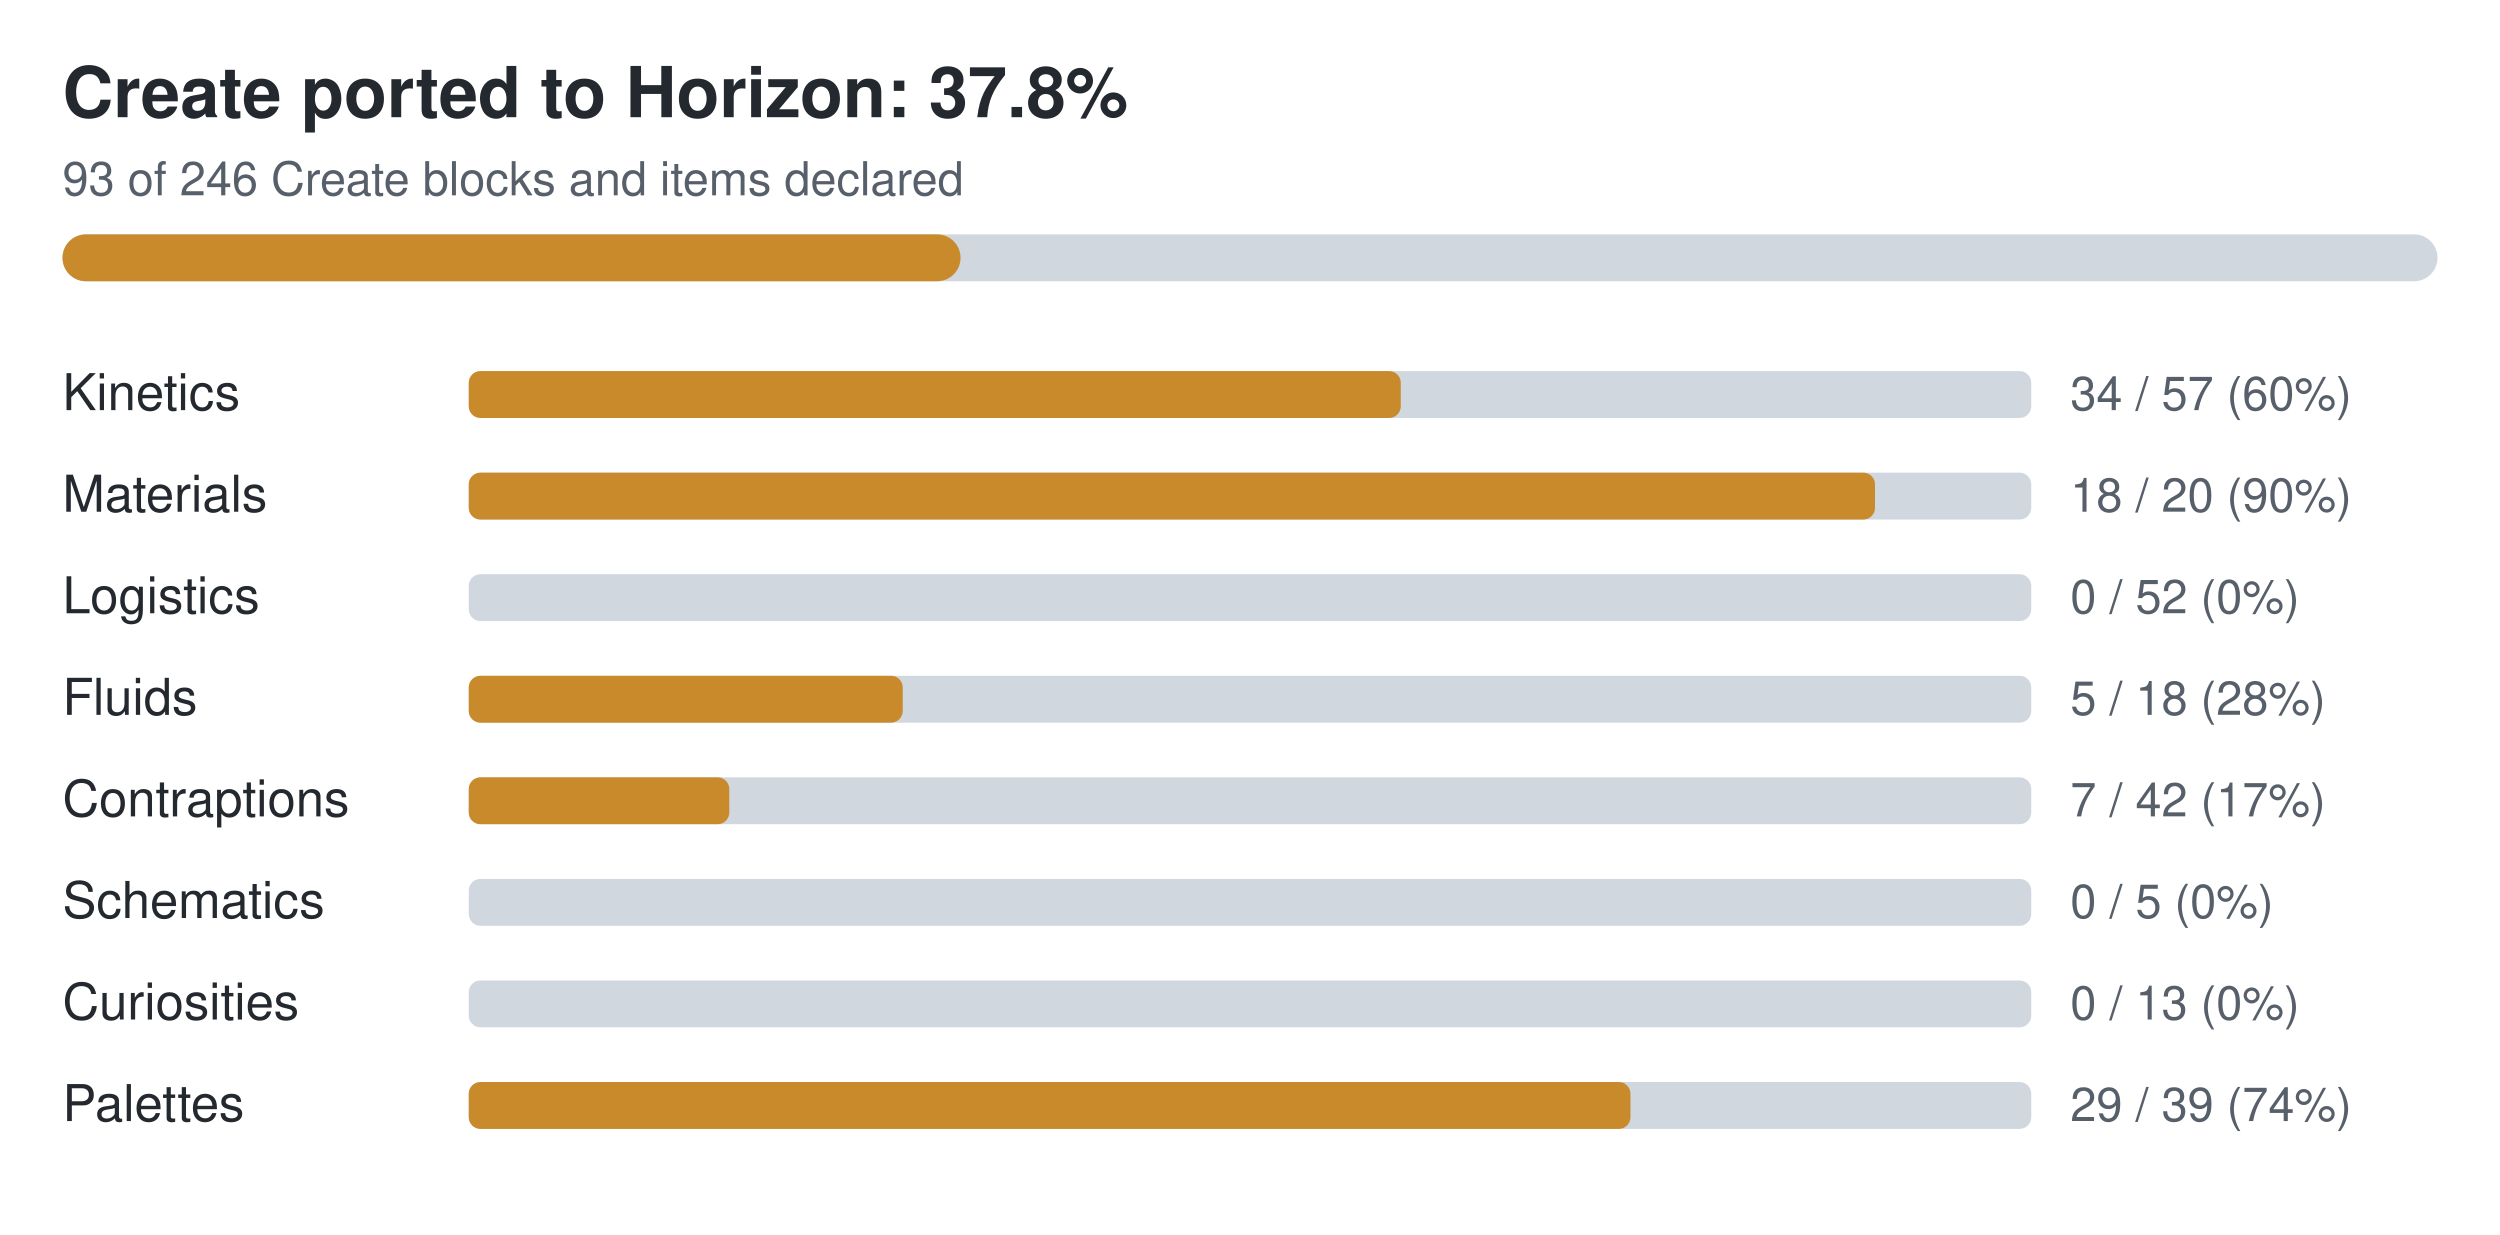
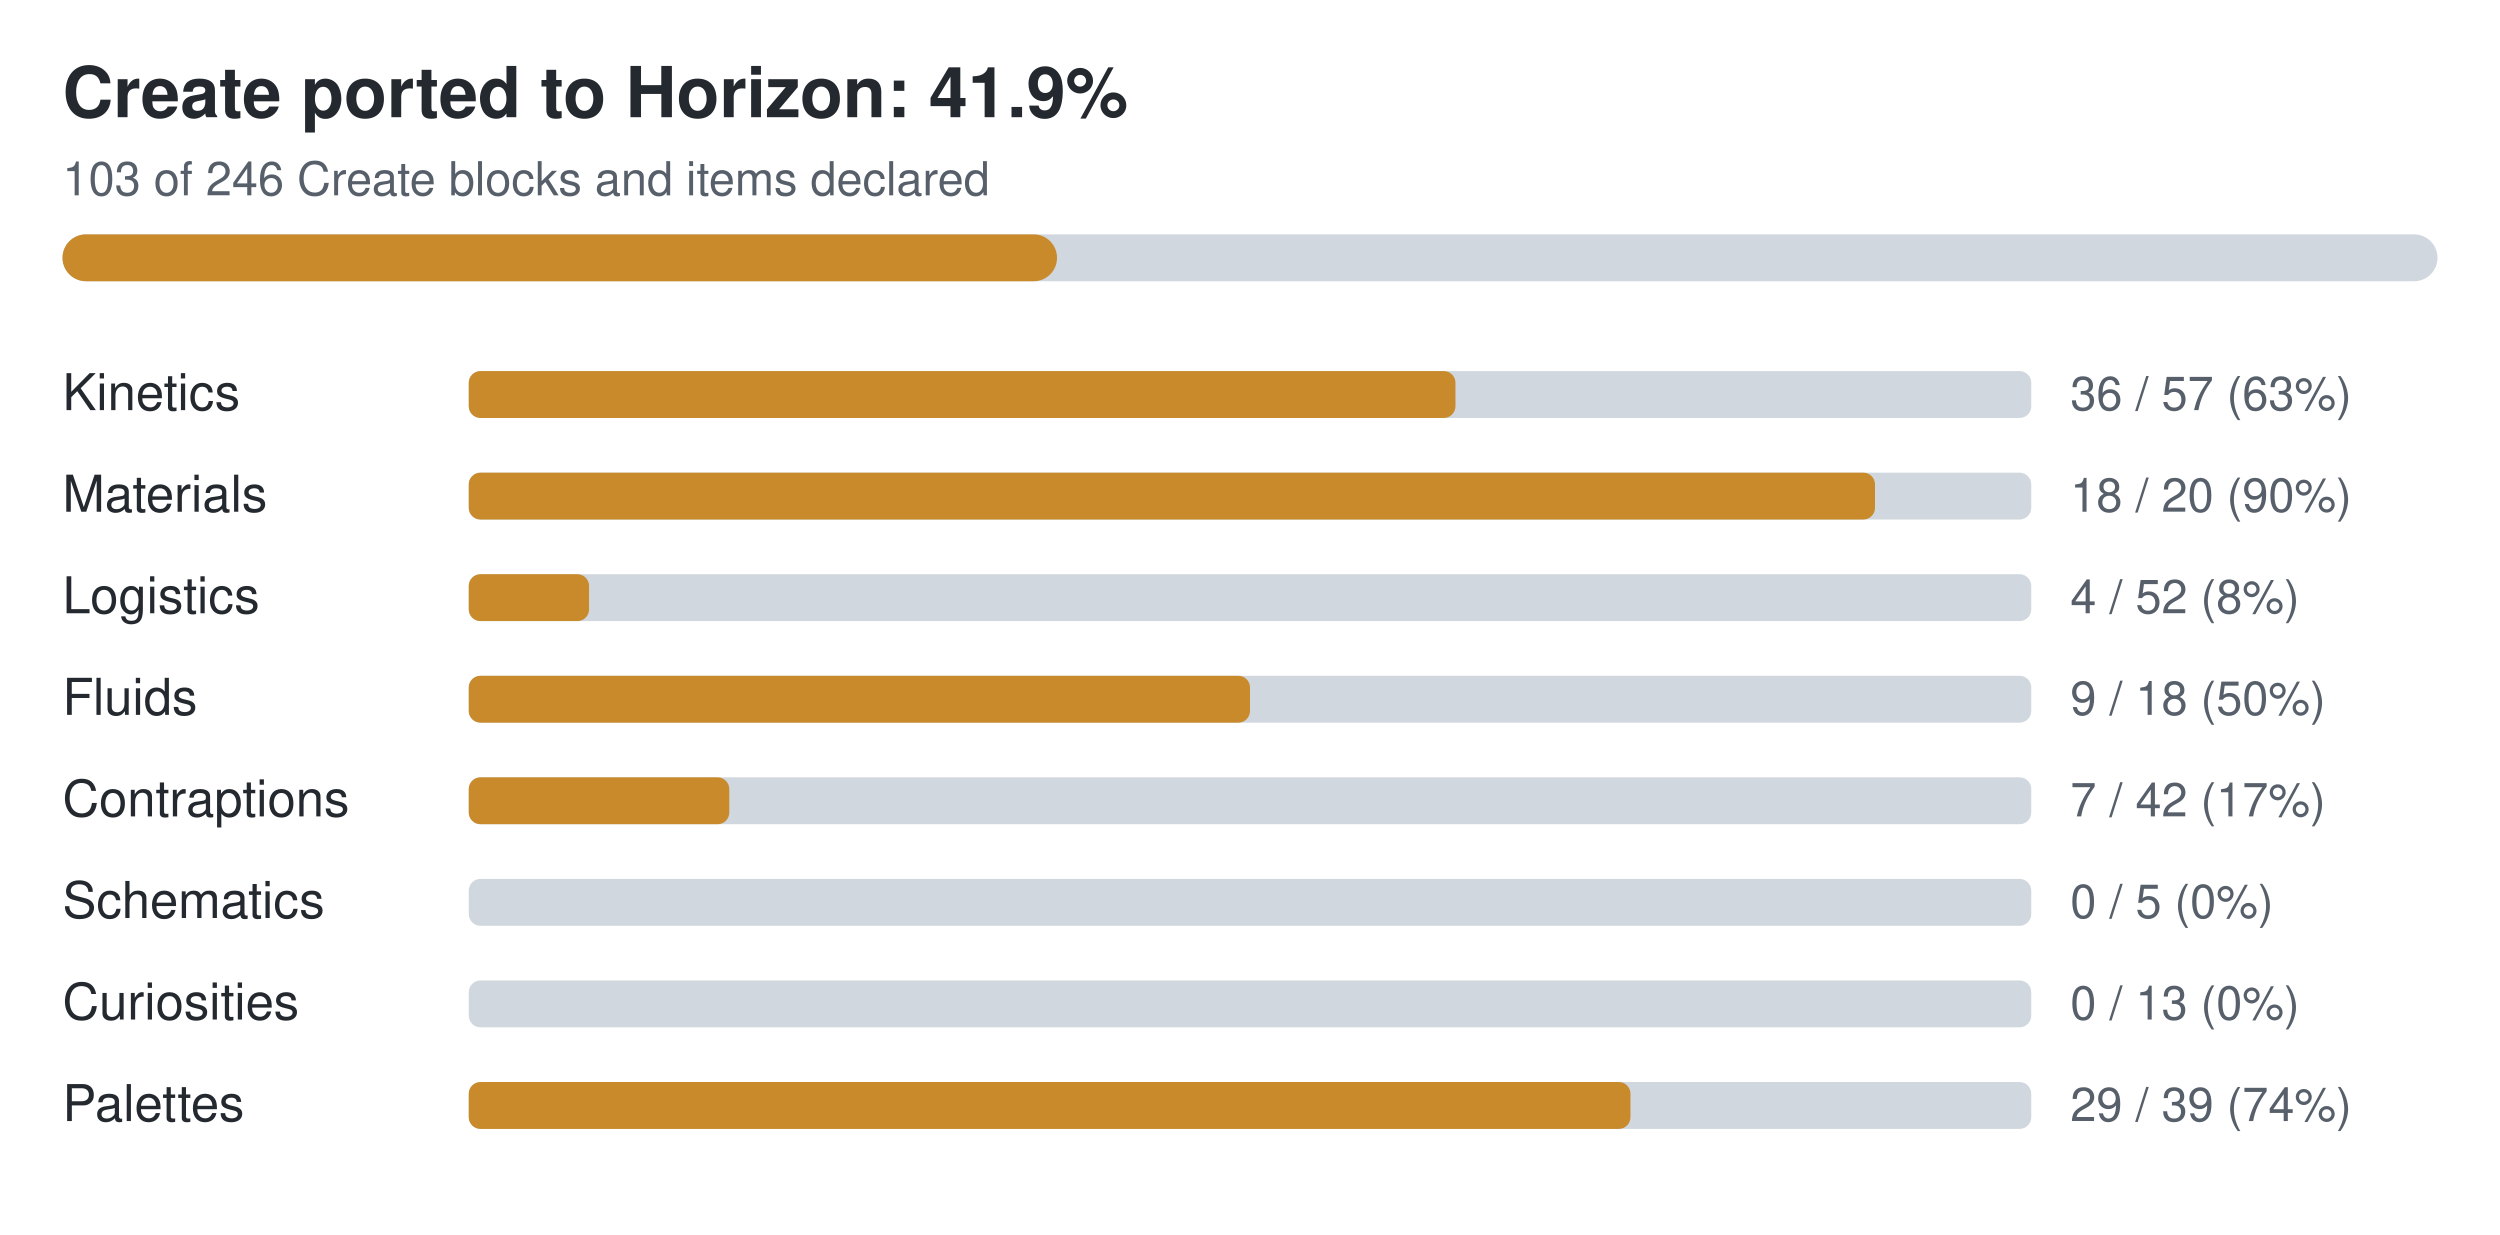
<svg xmlns="http://www.w3.org/2000/svg" width="640" height="316" viewBox="0 0 640 316" font-family="-apple-system,Segoe UI,Helvetica,Arial,sans-serif">
  <style>.t{fill:#24292f}.m{fill:#57606a}.track{fill:#d0d7de}.fill{fill:#c98a2b}@media (prefers-color-scheme:dark){.t{fill:#e6edf3}.m{fill:#8d96a0}.track{fill:#30363d}.fill{fill:#e3a64a}}</style>
-   <text class="t" x="16" y="30" font-size="18" font-weight="600">Create ported to Horizon: 37.8%</text>
-   <text class="m" x="16" y="50" font-size="12">93 of 246 Create blocks and items declared</text>
+   <text class="t" x="16" y="30" font-size="18" font-weight="600">Create ported to Horizon: 41.9%</text>
+   <text class="m" x="16" y="50" font-size="12">103 of 246 Create blocks and items declared</text>
  <rect class="track" x="16" y="60" width="608" height="12" rx="6" />
-   <rect class="fill" x="16" y="60" width="229.9" height="12" rx="6" />
+   <rect class="fill" x="16" y="60" width="254.6" height="12" rx="6" />
  <text class="t" x="16" y="105" font-size="13">Kinetics</text>
  <rect class="track" x="120" y="95" width="400" height="12" rx="3" />
-   <rect class="fill" x="120" y="95" width="238.6" height="12" rx="3" />
-   <text class="m" x="530" y="105" font-size="12">34 / 57  (60%)</text>
+   <rect class="fill" x="120" y="95" width="252.6" height="12" rx="3" />
+   <text class="m" x="530" y="105" font-size="12">36 / 57  (63%)</text>
  <text class="t" x="16" y="131" font-size="13">Materials</text>
  <rect class="track" x="120" y="121" width="400" height="12" rx="3" />
  <rect class="fill" x="120" y="121" width="360.0" height="12" rx="3" />
  <text class="m" x="530" y="131" font-size="12">18 / 20  (90%)</text>
  <text class="t" x="16" y="157" font-size="13">Logistics</text>
  <rect class="track" x="120" y="147" width="400" height="12" rx="3" />
-   <text class="m" x="530" y="157" font-size="12">0 / 52  (0%)</text>
+   <rect class="fill" x="120" y="147" width="30.8" height="12" rx="3" />
+   <text class="m" x="530" y="157" font-size="12">4 / 52  (8%)</text>
  <text class="t" x="16" y="183" font-size="13">Fluids</text>
  <rect class="track" x="120" y="173" width="400" height="12" rx="3" />
-   <rect class="fill" x="120" y="173" width="111.1" height="12" rx="3" />
-   <text class="m" x="530" y="183" font-size="12">5 / 18  (28%)</text>
+   <rect class="fill" x="120" y="173" width="200.0" height="12" rx="3" />
+   <text class="m" x="530" y="183" font-size="12">9 / 18  (50%)</text>
  <text class="t" x="16" y="209" font-size="13">Contraptions</text>
  <rect class="track" x="120" y="199" width="400" height="12" rx="3" />
  <rect class="fill" x="120" y="199" width="66.7" height="12" rx="3" />
  <text class="m" x="530" y="209" font-size="12">7 / 42  (17%)</text>
  <text class="t" x="16" y="235" font-size="13">Schematics</text>
  <rect class="track" x="120" y="225" width="400" height="12" rx="3" />
  <text class="m" x="530" y="235" font-size="12">0 / 5  (0%)</text>
  <text class="t" x="16" y="261" font-size="13">Curiosities</text>
  <rect class="track" x="120" y="251" width="400" height="12" rx="3" />
  <text class="m" x="530" y="261" font-size="12">0 / 13  (0%)</text>
  <text class="t" x="16" y="287" font-size="13">Palettes</text>
  <rect class="track" x="120" y="277" width="400" height="12" rx="3" />
  <rect class="fill" x="120" y="277" width="297.4" height="12" rx="3" />
  <text class="m" x="530" y="287" font-size="12">29 / 39  (74%)</text>
</svg>
